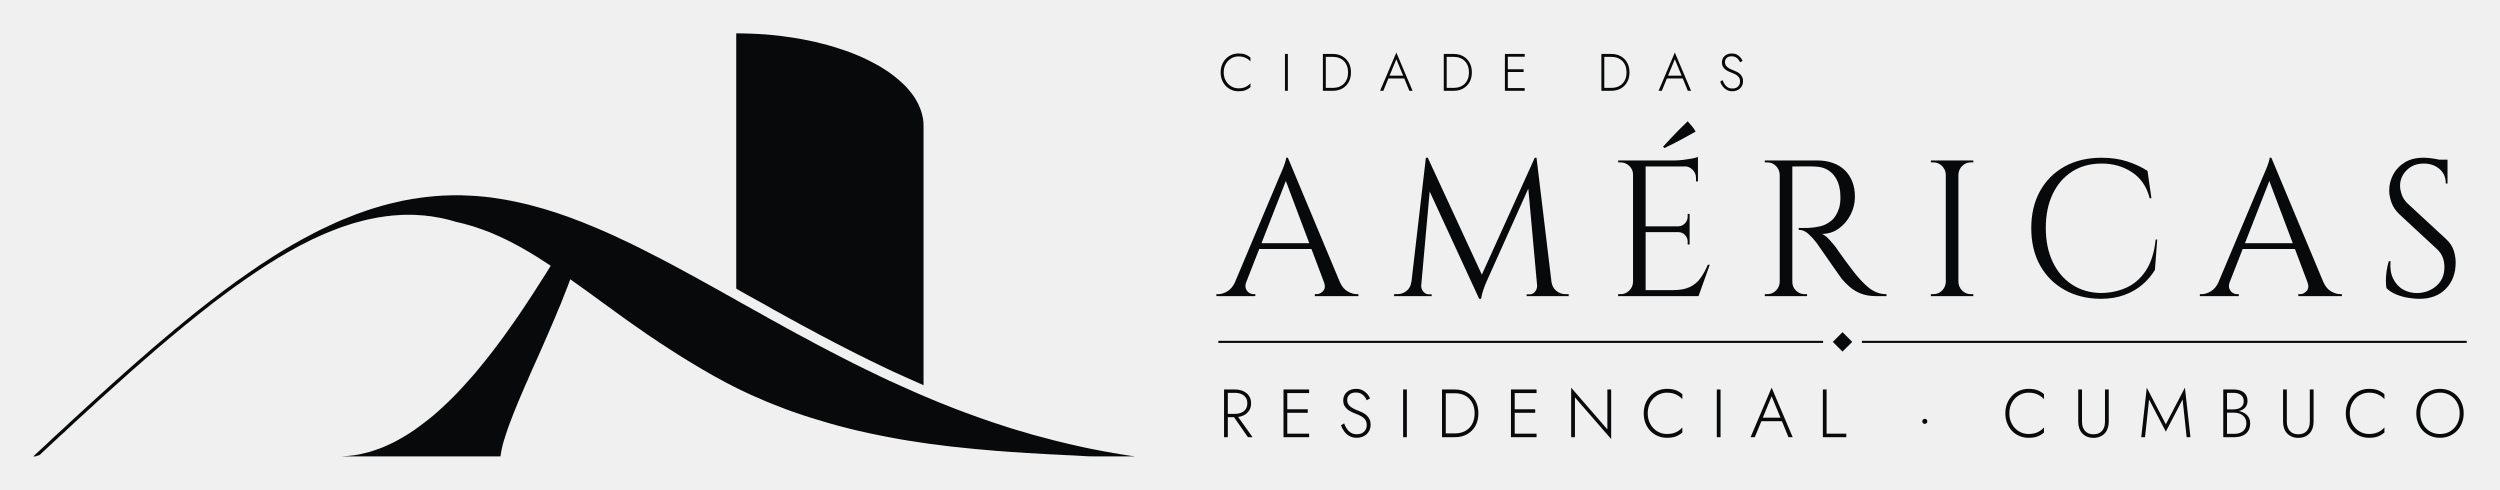
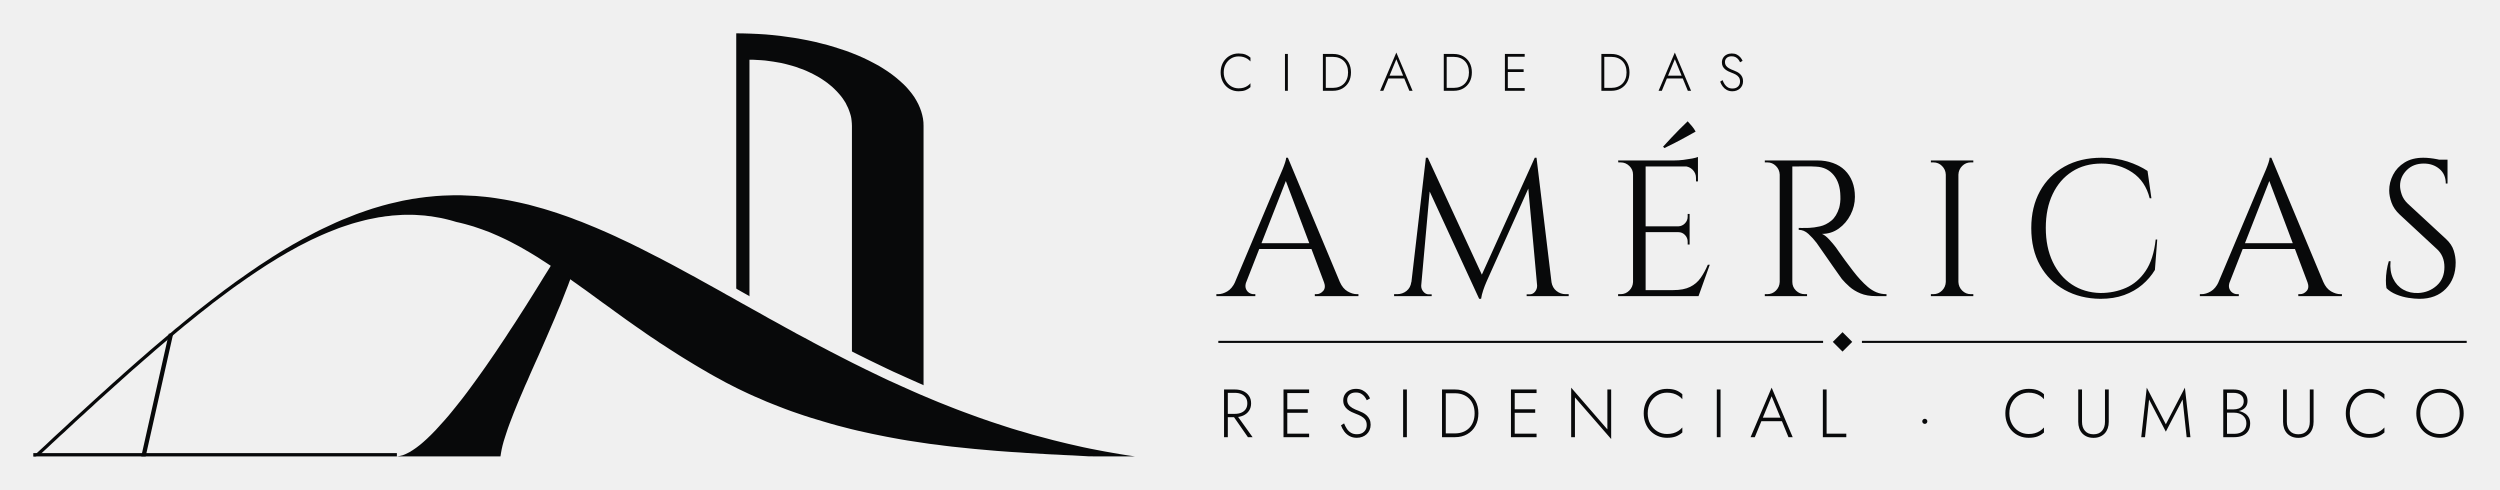
<svg xmlns="http://www.w3.org/2000/svg" viewBox="0 0 1802.32 353.02" width="1802" height="353">
  <g transform="translate(24 24)">
    <g transform="translate(0 0.00)">
      <g transform="scale(0.79432)">
        <g fill="#08090A">
          <defs>
            <mask id="vao-produto-horizontal-mono-escuro" maskUnits="userSpaceOnUse" x="-50" y="-50" width="1100" height="484">
              <rect x="-50" y="-50" width="1100" height="484" fill="white" />
              <path d="M0.0 384.0 L3.7 380.5 L7.5 377.0 L11.2 373.6 L14.9 370.1 L18.5 366.7 L22.2 363.3 L25.9 359.9 L29.5 356.6 L33.1 353.2 L36.7 349.9 L40.3 346.6 L43.9 343.3 L47.4 340.1 L51.0 336.8 L54.5 333.6 L58.0 330.4 L61.5 327.2 L65.0 324.1 L68.5 320.9 L71.9 317.8 L75.4 314.7 L78.8 311.7 L82.2 308.6 L85.6 305.6 L89.0 302.6 L92.4 299.6 L95.8 296.6 L99.2 293.7 L102.5 290.8 L105.8 287.9 L109.2 285.0 L112.5 282.2 L115.8 279.4 L119.1 276.6 L122.4 273.8 L125.7 271.1 L128.9 268.3 L132.2 265.7 L135.4 263.0 L138.7 260.3 L141.9 257.7 L145.1 255.1 L148.3 252.5 L151.5 250.0 L154.7 247.5 L157.9 245.0 L161.1 242.5 L164.3 240.1 L167.4 237.7 L170.6 235.3 L173.7 232.9 L176.9 230.6 L180.0 228.3 L183.1 226.0 L186.2 223.8 L189.4 221.6 L192.5 219.4 L195.6 217.2 L198.7 215.1 L201.8 213.0 L204.8 210.9 L207.9 208.9 L211.0 206.9 L214.1 204.9 L217.1 202.9 L220.2 201.0 L223.2 199.1 L226.3 197.2 L229.3 195.4 L232.4 193.6 L235.4 191.8 L238.5 190.1 L241.5 188.4 L244.5 186.7 L247.6 185.1 L250.6 183.5 L253.6 181.9 L256.6 180.3 L259.6 178.8 L262.7 177.3 L265.7 175.9 L268.7 174.5 L271.7 173.1 L274.7 171.7 L277.7 170.4 L280.7 169.1 L283.8 167.9 L286.8 166.7 L289.8 165.5 L292.8 164.3 L295.8 163.2 L298.8 162.2 L301.8 161.1 L304.8 160.1 L307.8 159.1 L310.8 158.2 L313.9 157.3 L316.9 156.4 L319.9 155.6 L322.9 154.8 L325.9 154.1 L329.0 153.4 L332.0 152.7 L335.0 152.0 L338.1 151.4 L341.1 150.9 L344.1 150.3 L347.2 149.9 L350.2 149.4 L353.3 149.0 L356.3 148.6 L359.4 148.3 L362.4 148.0 L365.5 147.7 L368.6 147.5 L371.6 147.3 L374.7 147.2 L377.8 147.1 L380.9 147.0 L384.0 147.0 L388.4 147.0 L392.8 147.2 L397.2 147.4 L401.6 147.6 L405.9 148.0 L410.3 148.4 L414.7 148.9 L419.0 149.5 L423.4 150.2 L427.7 150.9 L432.1 151.7 L436.5 152.6 L440.8 153.5 L445.2 154.5 L449.5 155.5 L453.9 156.7 L458.2 157.9 L462.6 159.1 L466.9 160.4 L471.3 161.8 L475.7 163.2 L480.0 164.7 L484.4 166.2 L488.8 167.8 L493.1 169.5 L497.5 171.1 L501.9 172.9 L506.3 174.7 L510.7 176.5 L515.1 178.4 L519.5 180.3 L524.0 182.3 L528.4 184.3 L532.8 186.4 L537.3 188.5 L541.8 190.6 L546.2 192.8 L550.7 195.0 L555.2 197.3 L559.7 199.6 L564.2 201.9 L568.8 204.2 L573.3 206.6 L577.9 209.0 L582.4 211.4 L587.0 213.9 L591.6 216.4 L596.2 218.9 L600.9 221.4 L605.5 224.0 L610.2 226.6 L614.9 229.2 L619.6 231.8 L624.3 234.4 L629.0 237.1 L633.8 239.7 L638.5 242.4 L643.3 245.1 L648.2 247.8 L653.0 250.5 L657.9 253.2 L662.7 255.9 L667.6 258.7 L672.6 261.4 L677.5 264.1 L682.5 266.9 L687.5 269.6 L692.5 272.4 L697.6 275.1 L702.7 277.8 L707.8 280.6 L712.9 283.3 L718.1 286.0 L723.2 288.7 L728.5 291.4 L733.7 294.1 L739.0 296.8 L744.3 299.5 L749.6 302.1 L755.0 304.8 L760.4 307.4 L765.8 310.0 L771.2 312.6 L776.7 315.2 L782.3 317.7 L787.8 320.2 L793.4 322.7 L799.0 325.2 L804.7 327.7 L810.4 330.1 L816.1 332.5 L821.9 334.9 L827.7 337.2 L833.5 339.5 L839.4 341.8 L845.3 344.0 L851.3 346.2 L857.3 348.4 L863.3 350.5 L869.4 352.6 L875.5 354.6 L881.6 356.6 L887.8 358.6 L894.1 360.5 L900.4 362.3 L906.7 364.2 L913.1 365.9 L919.5 367.6 L925.9 369.3 L932.4 370.9 L939.0 372.5 L945.6 374.0 L952.2 375.5 L958.9 376.9 L965.6 378.2 L972.4 379.5 L979.2 380.7 L986.1 381.9 L993.0 383.0 L1000.0 384.0 L999.6 384.0 L992.5 384.0 L985.5 384.0 L978.5 384.0 L971.4 384.0 L964.4 384.0 L957.5 383.9 L950.5 383.5 L943.5 383.1 L936.6 382.8 L929.6 382.4 L922.7 382.1 L915.8 381.7 L908.9 381.3 L902.0 380.9 L895.1 380.4 L888.2 380.0 L881.3 379.5 L874.5 379.0 L867.6 378.4 L860.8 377.8 L854.0 377.2 L847.2 376.5 L840.5 375.8 L833.7 375.1 L827.0 374.3 L820.3 373.4 L813.6 372.6 L806.9 371.6 L800.3 370.6 L793.7 369.6 L787.2 368.5 L780.6 367.3 L774.2 366.1 L767.7 364.8 L761.3 363.5 L754.9 362.1 L748.6 360.7 L742.3 359.2 L736.1 357.6 L729.9 356.0 L723.8 354.3 L717.7 352.5 L711.7 350.7 L705.7 348.9 L699.8 347.0 L693.9 345.0 L688.1 343.0 L682.4 340.9 L676.7 338.7 L671.1 336.5 L665.6 334.3 L660.1 331.9 L654.7 329.6 L649.4 327.2 L644.1 324.7 L638.9 322.2 L633.8 319.6 L628.7 317.0 L623.8 314.3 L618.8 311.6 L614.0 308.9 L609.2 306.1 L604.4 303.3 L599.7 300.5 L595.1 297.7 L590.5 294.9 L586.0 292.1 L581.5 289.2 L577.1 286.4 L572.7 283.5 L568.3 280.7 L564.1 277.8 L559.8 275.0 L555.6 272.1 L551.5 269.2 L547.4 266.4 L543.3 263.5 L539.3 260.7 L535.4 257.9 L531.4 255.0 L527.5 252.2 L523.7 249.4 L519.8 246.6 L516.0 243.9 L512.2 241.1 L508.5 238.4 L504.8 235.7 L501.1 233.0 L497.4 230.4 L493.8 227.8 L490.1 225.2 L486.5 222.6 L482.9 220.1 L479.3 217.6 L475.8 215.1 L472.2 212.7 L468.6 210.3 L465.1 208.0 L461.5 205.7 L458.0 203.4 L454.4 201.2 L450.9 199.1 L447.3 197.0 L443.7 194.9 L440.1 192.9 L436.5 191.0 L432.9 189.1 L429.3 187.3 L425.7 185.6 L422.0 183.9 L418.3 182.3 L414.6 180.7 L410.9 179.3 L407.1 177.9 L403.3 176.6 L399.5 175.3 L395.7 174.2 L391.8 173.1 L387.9 172.1 L383.9 171.2 L381.2 170.4 L378.4 169.6 L375.6 168.9 L372.7 168.2 L369.9 167.6 L367.0 167.1 L364.1 166.6 L361.2 166.1 L358.3 165.8 L355.4 165.4 L352.5 165.2 L349.5 165.0 L346.6 164.8 L343.6 164.7 L340.6 164.7 L337.6 164.7 L334.6 164.8 L331.6 165.0 L328.6 165.2 L325.6 165.4 L322.6 165.8 L319.6 166.1 L316.6 166.6 L313.5 167.0 L310.5 167.6 L307.5 168.2 L304.4 168.8 L301.4 169.5 L298.3 170.3 L295.3 171.1 L292.3 171.9 L289.2 172.8 L286.2 173.8 L283.1 174.8 L280.1 175.8 L277.0 176.9 L274.0 178.1 L270.9 179.3 L267.9 180.5 L264.8 181.8 L261.8 183.1 L258.7 184.5 L255.7 185.9 L252.6 187.3 L249.6 188.8 L246.5 190.4 L243.5 191.9 L240.4 193.5 L237.4 195.2 L234.3 196.9 L231.2 198.6 L228.2 200.4 L225.1 202.2 L222.0 204.0 L219.0 205.9 L215.9 207.8 L212.8 209.7 L209.7 211.7 L206.7 213.7 L203.6 215.7 L200.5 217.8 L197.4 219.9 L194.3 222.0 L191.2 224.2 L188.1 226.4 L184.9 228.6 L181.8 230.8 L178.7 233.1 L175.6 235.4 L172.4 237.8 L169.3 240.1 L166.1 242.5 L162.9 244.9 L159.8 247.4 L156.6 249.9 L153.4 252.4 L150.2 254.9 L147.0 257.5 L143.8 260.1 L140.6 262.7 L137.3 265.3 L134.1 268.0 L130.8 270.7 L127.6 273.4 L124.3 276.1 L121.0 278.9 L117.7 281.7 L114.4 284.5 L111.1 287.3 L107.8 290.2 L104.5 293.1 L101.1 296.0 L97.8 298.9 L94.4 301.9 L91.0 304.8 L87.6 307.8 L84.2 310.9 L80.8 313.9 L77.4 317.0 L73.9 320.1 L70.5 323.2 L67.0 326.3 L63.5 329.5 L60.0 332.6 L56.5 335.8 L53.0 339.1 L49.4 342.3 L45.9 345.6 L42.3 348.8 L38.7 352.1 L35.1 355.5 L31.5 358.8 L27.9 362.2 L24.2 365.5 L20.6 368.9 L16.9 372.3 L13.2 375.8 L9.5 379.2 L5.8 382.7 L2.0 384.0 Z" fill="black" stroke="black" stroke-width="18" stroke-linejoin="round" />
            </mask>
          </defs>
-           <path d="M638.0 0.0 L644.7 0.1 L651.3 0.3 L658.0 0.6 L664.6 1.0 L671.2 1.6 L677.7 2.3 L684.1 3.2 L690.5 4.1 L696.8 5.2 L703.1 6.4 L709.2 7.7 L715.2 9.2 L721.1 10.7 L726.8 12.4 L732.4 14.2 L737.9 16.0 L743.2 18.0 L748.4 20.1 L753.4 22.3 L758.2 24.6 L762.8 27.0 L767.3 29.4 L771.5 32.0 L775.5 34.6 L779.3 37.3 L782.9 40.1 L786.3 43.0 L789.5 45.9 L792.4 48.8 L795.1 51.9 L797.5 54.9 L799.7 58.0 L801.6 61.2 L803.3 64.4 L804.7 67.6 L805.9 70.9 L806.8 74.1 L807.5 77.4 L807.9 80.7 L808.0 84.0 L808.0 329.1 L803.8 327.3 L799.5 325.4 L795.2 323.6 L791.0 321.7 L786.8 319.8 L782.5 317.8 L778.2 315.9 L774.0 313.9 L769.8 311.9 L765.5 309.9 L761.2 307.8 L757.0 305.8 L752.8 303.7 L748.5 301.6 L744.2 299.5 L740.0 297.3 L735.8 295.2 L731.5 293.0 L727.2 290.8 L723.0 288.6 L718.8 286.4 L714.5 284.1 L710.2 281.9 L706.0 279.6 L701.8 277.3 L697.5 275.1 L693.2 272.8 L689.0 270.4 L684.8 268.1 L680.5 265.8 L676.2 263.4 L672.0 261.1 L667.8 258.7 L663.5 256.4 L659.2 254.0 L655.0 251.6 L650.8 249.2 L646.5 246.9 L642.2 244.5 L638.0 242.1 Z" mask="url(#vao-produto-horizontal-mono-escuro)" />
-           <path d="M501.0 179.0 L499.7 184.3 L498.3 189.7 L496.8 195.1 L495.1 200.7 L493.3 206.3 L491.4 211.9 L489.4 217.6 L487.3 223.4 L485.2 229.1 L482.9 234.9 L480.6 240.8 L478.3 246.6 L475.8 252.4 L473.4 258.3 L470.9 264.1 L468.4 269.9 L465.9 275.7 L463.4 281.4 L460.9 287.1 L458.4 292.8 L455.9 298.3 L453.4 303.9 L451.0 309.3 L448.7 314.7 L446.3 320.0 L444.1 325.2 L441.9 330.3 L439.8 335.3 L437.8 340.2 L435.9 344.9 L434.1 349.6 L432.4 354.0 L430.8 358.4 L429.4 362.6 L428.1 366.6 L426.9 370.4 L425.9 374.1 L425.1 377.6 L424.5 380.9 L424.0 384.0 L279.0 384.0 L285.3 383.6 L291.6 382.9 L297.9 381.7 L304.1 380.2 L310.2 378.3 L316.3 376.1 L322.3 373.5 L328.3 370.6 L334.2 367.3 L340.1 363.8 L345.9 360.0 L351.6 355.8 L357.3 351.5 L363.0 346.9 L368.6 342.0 L374.1 336.9 L379.6 331.6 L385.0 326.1 L390.3 320.4 L395.6 314.5 L400.9 308.5 L406.0 302.3 L411.2 295.9 L416.2 289.5 L421.2 282.9 L426.2 276.2 L431.1 269.4 L435.9 262.6 L440.7 255.7 L445.4 248.7 L450.0 241.7 L454.6 234.7 L459.1 227.6 L463.6 220.6 L468.0 213.6 L472.3 206.6 L476.6 199.6 L480.8 192.7 L484.9 185.8 L489.0 179.0 Z" />
+           <path fill-rule="evenodd" d="M638.0 0.0 L644.7 0.1 L651.3 0.3 L658.0 0.6 L664.6 1.0 L671.2 1.6 L677.7 2.3 L684.1 3.2 L690.5 4.1 L696.8 5.2 L703.1 6.4 L709.2 7.7 L715.2 9.2 L721.1 10.7 L726.8 12.4 L732.4 14.2 L737.9 16.0 L743.2 18.0 L748.4 20.1 L753.4 22.3 L758.2 24.6 L762.8 27.0 L767.3 29.4 L771.5 32.0 L775.5 34.6 L779.3 37.3 L782.9 40.1 L786.3 43.0 L789.5 45.9 L792.4 48.8 L795.1 51.9 L797.5 54.9 L799.7 58.0 L801.6 61.2 L803.3 64.4 L804.7 67.6 L805.9 70.9 L806.8 74.1 L807.5 77.4 L807.9 80.7 L808.0 84.0 L808.0 329.1 L803.8 327.3 L799.5 325.4 L795.2 323.6 L791.0 321.7 L786.8 319.8 L782.5 317.8 L778.2 315.9 L774.0 313.9 L769.8 311.9 L765.5 309.9 L761.2 307.8 L757.0 305.8 L752.8 303.7 L748.5 301.6 L744.2 299.5 L740.0 297.3 L735.8 295.2 L731.5 293.0 L727.2 290.8 L723.0 288.6 L718.8 286.4 L714.5 284.1 L710.2 281.9 L706.0 279.6 L701.8 277.3 L697.5 275.1 L693.2 272.8 L689.0 270.4 L684.8 268.1 L680.5 265.8 L676.2 263.4 L672.0 261.1 L667.8 258.7 L663.5 256.4 L659.2 254.0 L655.0 251.6 L650.8 249.2 L646.5 246.9 L642.2 244.5 L638.0 242.1 Z M650.0 24.0 L653.7 24.0 L657.3 24.2 L660.9 24.4 L664.5 24.7 L668.1 25.2 L671.7 25.7 L675.2 26.3 L678.7 26.9 L682.2 27.7 L685.6 28.6 L688.9 29.5 L692.2 30.5 L695.4 31.7 L698.6 32.8 L701.7 34.1 L704.7 35.5 L707.6 36.9 L710.4 38.4 L713.1 39.9 L715.8 41.6 L718.3 43.3 L720.7 45.0 L723.0 46.9 L725.2 48.7 L727.3 50.7 L729.3 52.7 L731.1 54.7 L732.9 56.8 L734.5 58.9 L735.9 61.0 L737.3 63.2 L738.4 65.5 L739.5 67.7 L740.4 70.0 L741.2 72.3 L741.9 74.6 L742.4 76.9 L742.7 79.3 L742.9 81.6 L743.0 84.0 L743.0 298.8 L740.7 297.7 L738.4 296.5 L736.0 295.3 L733.7 294.1 L731.4 292.9 L729.0 291.7 L726.7 290.5 L724.4 289.3 L722.1 288.1 L719.8 286.9 L717.4 285.7 L715.1 284.5 L712.8 283.2 L710.5 282.0 L708.1 280.8 L705.8 279.5 L703.5 278.3 L701.1 277.0 L698.8 275.8 L696.5 274.5 L694.2 273.3 L691.9 272.0 L689.5 270.7 L687.2 269.5 L684.9 268.2 L682.5 266.9 L680.2 265.6 L677.9 264.3 L675.6 263.1 L673.2 261.8 L670.9 260.5 L668.6 259.2 L666.3 257.9 L664.0 256.6 L661.6 255.3 L659.3 254.0 L657.0 252.7 L654.6 251.4 L652.3 250.1 L650.0 248.8 Z" mask="url(#vao-produto-horizontal-mono-escuro)" />
+           <path d="M501.0 179.0 L499.7 184.3 L498.3 189.7 L496.8 195.1 L495.1 200.7 L493.3 206.3 L491.4 211.9 L489.4 217.6 L487.3 223.4 L485.2 229.1 L482.9 234.9 L480.6 240.8 L478.3 246.6 L475.8 252.4 L473.4 258.3 L470.9 264.1 L468.4 269.9 L465.9 275.7 L463.4 281.4 L460.9 287.1 L458.4 292.8 L455.9 298.3 L453.4 303.9 L451.0 309.3 L448.7 314.7 L446.3 320.0 L444.1 325.2 L441.9 330.3 L439.8 335.3 L437.8 340.2 L435.9 344.9 L434.1 349.6 L432.4 354.0 L430.8 358.4 L429.4 362.6 L428.1 366.6 L426.9 370.4 L425.9 374.1 L425.1 377.6 L424.5 380.9 L424.0 384.0 L330.0 384.0 L332.6 383.6 L335.4 382.9 L338.3 381.7 L341.3 380.2 L344.4 378.3 L347.6 376.1 L351.0 373.5 L354.4 370.6 L358.0 367.3 L361.6 363.8 L365.3 360.0 L369.1 355.8 L373.0 351.5 L377.0 346.9 L381.0 342.0 L385.1 336.9 L389.3 331.6 L393.5 326.1 L397.7 320.4 L402.0 314.5 L406.3 308.5 L410.7 302.3 L415.1 295.9 L419.5 289.5 L423.9 282.9 L428.4 276.2 L432.8 269.4 L437.3 262.6 L441.7 255.7 L446.2 248.7 L450.6 241.7 L455.0 234.7 L459.4 227.6 L463.7 220.6 L468.1 213.6 L472.3 206.6 L476.6 199.6 L480.8 192.7 L484.9 185.8 L489.0 179.0 Z" />
+           <path d="M0.0 384.0 L330.0 384.0 L330.0 381.0 L0.0 381.0 Z" />
+           <path d="M123.0 272.6 L127.0 272.6 L102.0 384.0 L98.0 384.0 Z" />
          <path d="M0.0 384.0 L3.7 380.5 L7.5 377.0 L11.2 373.6 L14.9 370.1 L18.5 366.7 L22.2 363.3 L25.9 359.9 L29.5 356.6 L33.1 353.2 L36.7 349.9 L40.3 346.6 L43.9 343.3 L47.4 340.1 L51.0 336.8 L54.5 333.6 L58.0 330.4 L61.5 327.2 L65.0 324.1 L68.5 320.9 L71.9 317.8 L75.4 314.7 L78.8 311.7 L82.2 308.6 L85.6 305.6 L89.0 302.6 L92.4 299.6 L95.8 296.6 L99.2 293.7 L102.5 290.8 L105.8 287.9 L109.2 285.0 L112.5 282.2 L115.8 279.4 L119.1 276.6 L122.4 273.8 L125.7 271.1 L128.9 268.3 L132.2 265.7 L135.4 263.0 L138.7 260.3 L141.9 257.7 L145.1 255.1 L148.3 252.5 L151.5 250.0 L154.7 247.5 L157.9 245.0 L161.1 242.5 L164.3 240.1 L167.4 237.7 L170.6 235.3 L173.7 232.9 L176.9 230.6 L180.0 228.3 L183.1 226.0 L186.2 223.8 L189.4 221.6 L192.5 219.4 L195.6 217.2 L198.7 215.1 L201.8 213.0 L204.8 210.9 L207.9 208.9 L211.0 206.9 L214.1 204.9 L217.1 202.9 L220.2 201.0 L223.2 199.1 L226.3 197.2 L229.3 195.4 L232.4 193.6 L235.4 191.8 L238.5 190.1 L241.5 188.4 L244.5 186.7 L247.6 185.1 L250.6 183.5 L253.6 181.9 L256.6 180.3 L259.6 178.8 L262.7 177.3 L265.7 175.9 L268.7 174.5 L271.7 173.1 L274.7 171.7 L277.7 170.4 L280.7 169.1 L283.8 167.9 L286.8 166.7 L289.8 165.5 L292.8 164.3 L295.8 163.2 L298.8 162.2 L301.8 161.1 L304.8 160.1 L307.8 159.1 L310.8 158.2 L313.9 157.3 L316.9 156.4 L319.9 155.6 L322.9 154.8 L325.9 154.1 L329.0 153.4 L332.0 152.7 L335.0 152.0 L338.1 151.4 L341.1 150.9 L344.1 150.3 L347.2 149.9 L350.2 149.4 L353.3 149.0 L356.3 148.6 L359.4 148.3 L362.4 148.0 L365.5 147.7 L368.6 147.5 L371.6 147.3 L374.7 147.2 L377.8 147.1 L380.9 147.0 L384.0 147.0 L388.4 147.0 L392.8 147.2 L397.2 147.4 L401.6 147.6 L405.9 148.0 L410.3 148.4 L414.7 148.9 L419.0 149.5 L423.4 150.2 L427.7 150.9 L432.1 151.7 L436.5 152.6 L440.8 153.5 L445.2 154.5 L449.5 155.5 L453.9 156.7 L458.2 157.9 L462.6 159.1 L466.9 160.4 L471.3 161.8 L475.7 163.2 L480.0 164.7 L484.4 166.2 L488.8 167.8 L493.1 169.5 L497.5 171.1 L501.9 172.9 L506.3 174.7 L510.7 176.5 L515.1 178.4 L519.5 180.3 L524.0 182.3 L528.4 184.3 L532.8 186.4 L537.3 188.5 L541.8 190.6 L546.2 192.8 L550.7 195.0 L555.2 197.3 L559.7 199.6 L564.2 201.9 L568.8 204.2 L573.3 206.6 L577.9 209.0 L582.4 211.4 L587.0 213.9 L591.6 216.4 L596.2 218.9 L600.9 221.4 L605.5 224.0 L610.2 226.6 L614.9 229.2 L619.6 231.8 L624.3 234.4 L629.0 237.1 L633.8 239.7 L638.5 242.4 L643.3 245.1 L648.2 247.8 L653.0 250.5 L657.9 253.2 L662.7 255.9 L667.6 258.7 L672.6 261.4 L677.5 264.1 L682.5 266.9 L687.5 269.6 L692.5 272.4 L697.6 275.1 L702.7 277.8 L707.8 280.6 L712.9 283.3 L718.1 286.0 L723.2 288.7 L728.5 291.4 L733.7 294.1 L739.0 296.8 L744.3 299.5 L749.6 302.1 L755.0 304.8 L760.4 307.4 L765.8 310.0 L771.2 312.6 L776.7 315.2 L782.3 317.7 L787.8 320.2 L793.4 322.7 L799.0 325.2 L804.7 327.7 L810.4 330.1 L816.1 332.5 L821.9 334.9 L827.7 337.2 L833.5 339.5 L839.4 341.8 L845.3 344.0 L851.3 346.2 L857.3 348.4 L863.3 350.5 L869.4 352.6 L875.5 354.6 L881.6 356.6 L887.8 358.6 L894.1 360.5 L900.4 362.3 L906.7 364.2 L913.1 365.9 L919.5 367.6 L925.9 369.3 L932.4 370.9 L939.0 372.5 L945.6 374.0 L952.2 375.5 L958.9 376.9 L965.6 378.2 L972.4 379.5 L979.2 380.7 L986.1 381.9 L993.0 383.0 L1000.0 384.0 L999.6 384.0 L992.5 384.0 L985.5 384.0 L978.5 384.0 L971.4 384.0 L964.4 384.0 L957.5 383.9 L950.5 383.5 L943.5 383.1 L936.6 382.8 L929.6 382.4 L922.7 382.1 L915.8 381.7 L908.9 381.3 L902.0 380.9 L895.1 380.4 L888.2 380.0 L881.3 379.5 L874.5 379.0 L867.6 378.4 L860.8 377.8 L854.0 377.2 L847.2 376.5 L840.5 375.8 L833.7 375.1 L827.0 374.3 L820.3 373.4 L813.6 372.6 L806.9 371.6 L800.3 370.6 L793.7 369.6 L787.2 368.5 L780.6 367.3 L774.2 366.1 L767.7 364.8 L761.3 363.5 L754.9 362.1 L748.6 360.7 L742.3 359.2 L736.1 357.6 L729.9 356.0 L723.8 354.3 L717.7 352.5 L711.7 350.7 L705.7 348.9 L699.8 347.0 L693.9 345.0 L688.1 343.0 L682.4 340.9 L676.7 338.7 L671.1 336.5 L665.6 334.3 L660.1 331.9 L654.7 329.6 L649.4 327.2 L644.1 324.7 L638.9 322.2 L633.8 319.6 L628.7 317.0 L623.8 314.3 L618.8 311.6 L614.0 308.9 L609.2 306.1 L604.4 303.3 L599.7 300.5 L595.1 297.7 L590.5 294.9 L586.0 292.1 L581.5 289.2 L577.1 286.4 L572.7 283.5 L568.3 280.7 L564.1 277.8 L559.8 275.0 L555.6 272.1 L551.5 269.2 L547.4 266.4 L543.3 263.5 L539.3 260.7 L535.4 257.9 L531.4 255.0 L527.5 252.2 L523.7 249.4 L519.8 246.6 L516.0 243.9 L512.2 241.1 L508.5 238.4 L504.8 235.7 L501.1 233.0 L497.4 230.4 L493.8 227.8 L490.1 225.2 L486.5 222.6 L482.9 220.1 L479.3 217.6 L475.8 215.1 L472.2 212.7 L468.6 210.3 L465.1 208.0 L461.5 205.7 L458.0 203.4 L454.4 201.2 L450.9 199.1 L447.3 197.0 L443.7 194.9 L440.1 192.9 L436.5 191.0 L432.9 189.1 L429.3 187.3 L425.7 185.6 L422.0 183.9 L418.3 182.3 L414.6 180.7 L410.9 179.3 L407.1 177.9 L403.3 176.6 L399.5 175.3 L395.7 174.2 L391.8 173.1 L387.9 172.1 L383.9 171.2 L381.2 170.4 L378.4 169.6 L375.6 168.9 L372.7 168.2 L369.9 167.6 L367.0 167.1 L364.1 166.6 L361.2 166.1 L358.3 165.8 L355.4 165.4 L352.5 165.2 L349.5 165.0 L346.6 164.8 L343.6 164.7 L340.6 164.7 L337.6 164.7 L334.6 164.8 L331.6 165.0 L328.6 165.2 L325.6 165.4 L322.6 165.8 L319.6 166.1 L316.6 166.6 L313.5 167.0 L310.5 167.6 L307.5 168.2 L304.4 168.8 L301.4 169.5 L298.3 170.3 L295.3 171.1 L292.3 171.9 L289.2 172.8 L286.2 173.8 L283.1 174.8 L280.1 175.8 L277.0 176.9 L274.0 178.1 L270.9 179.3 L267.9 180.5 L264.8 181.8 L261.8 183.1 L258.7 184.5 L255.7 185.9 L252.6 187.3 L249.6 188.8 L246.5 190.4 L243.5 191.9 L240.4 193.5 L237.4 195.2 L234.3 196.9 L231.2 198.6 L228.2 200.4 L225.1 202.2 L222.0 204.0 L219.0 205.9 L215.9 207.8 L212.8 209.7 L209.7 211.7 L206.7 213.7 L203.6 215.7 L200.5 217.8 L197.4 219.9 L194.3 222.0 L191.2 224.2 L188.1 226.4 L184.9 228.6 L181.8 230.8 L178.7 233.1 L175.6 235.4 L172.4 237.8 L169.3 240.1 L166.1 242.5 L162.9 244.9 L159.8 247.4 L156.6 249.9 L153.4 252.4 L150.2 254.9 L147.0 257.5 L143.8 260.1 L140.6 262.7 L137.3 265.3 L134.1 268.0 L130.8 270.7 L127.6 273.4 L124.3 276.1 L121.0 278.9 L117.7 281.7 L114.4 284.5 L111.1 287.3 L107.8 290.2 L104.5 293.1 L101.1 296.0 L97.8 298.9 L94.4 301.9 L91.0 304.8 L87.6 307.8 L84.2 310.9 L80.8 313.9 L77.4 317.0 L73.9 320.1 L70.5 323.2 L67.0 326.3 L63.5 329.5 L60.0 332.6 L56.5 335.8 L53.0 339.1 L49.4 342.3 L45.9 345.6 L42.3 348.8 L38.7 352.1 L35.1 355.5 L31.5 358.8 L27.9 362.2 L24.2 365.5 L20.6 368.9 L16.9 372.3 L13.2 375.8 L9.5 379.2 L5.8 382.7 L2.0 384.0 Z" />
        </g>
      </g>
    </g>
    <g transform="translate(854.32 13.86)">
      <g transform="translate(0 0.00)">
        <path transform="translate(0 27.57)" fill="#08090A" d="M3.9 -13.27Q3.9 -16.69 5.35 -19.27Q6.8 -21.85 9.23 -23.32Q11.66 -24.78 14.64 -24.78Q16.49 -24.78 18.05 -24.35Q19.61 -23.92 20.9 -23.1Q22.2 -22.28 23.17 -21.15V-23.93Q21.5 -25.41 19.53 -26.15Q17.56 -26.9 14.64 -26.9Q11.87 -26.9 9.51 -25.89Q7.14 -24.89 5.39 -23.05Q3.63 -21.22 2.65 -18.73Q1.67 -16.23 1.67 -13.27Q1.67 -10.32 2.65 -7.82Q3.63 -5.32 5.39 -3.49Q7.14 -1.66 9.51 -0.66Q11.87 0.35 14.64 0.35Q17.56 0.35 19.53 -0.39Q21.5 -1.14 23.17 -2.62V-5.41Q22.19 -4.28 20.91 -3.45Q19.64 -2.63 18.09 -2.2Q16.53 -1.77 14.64 -1.77Q11.66 -1.77 9.22 -3.25Q6.79 -4.73 5.34 -7.32Q3.9 -9.91 3.9 -13.27ZM48.05 -26.55V0H50.14V-26.55ZM75.39 -26.55V0H77.49V-26.55ZM82.6 0Q86.47 0 89.41 -1.67Q92.35 -3.34 94 -6.31Q95.64 -9.29 95.64 -13.27Q95.64 -17.26 94 -20.23Q92.35 -23.21 89.41 -24.88Q86.47 -26.55 82.6 -26.55H76.54V-24.45H82.6Q85.08 -24.45 87.1 -23.66Q89.13 -22.88 90.56 -21.41Q92 -19.94 92.77 -17.88Q93.54 -15.81 93.54 -13.27Q93.54 -10.73 92.77 -8.67Q92 -6.61 90.56 -5.14Q89.13 -3.67 87.1 -2.89Q85.08 -2.1 82.6 -2.1H76.54V0ZM121.58 -8.9H135.2L134.52 -10.88H122.26ZM128.34 -22.77 133.57 -10.1 133.77 -9.6 137.71 0H140.05L128.34 -27.57L116.62 0H118.96L122.97 -9.74L123.16 -10.21ZM162.54 -26.55V0H164.64V-26.55ZM169.75 0Q173.62 0 176.56 -1.67Q179.5 -3.34 181.15 -6.31Q182.79 -9.29 182.79 -13.27Q182.79 -17.26 181.15 -20.23Q179.5 -23.21 176.56 -24.88Q173.62 -26.55 169.75 -26.55H163.69V-24.45H169.75Q172.23 -24.45 174.25 -23.66Q176.28 -22.88 177.71 -21.41Q179.15 -19.94 179.92 -17.88Q180.69 -15.81 180.69 -13.27Q180.69 -10.73 179.92 -8.67Q179.15 -6.61 177.71 -5.14Q176.28 -3.67 174.25 -2.89Q172.23 -2.1 169.75 -2.1H163.69V0ZM207.71 0H220.87V-1.97H207.71ZM207.71 -24.57H220.87V-26.55H207.71ZM207.71 -13.56H220.11V-15.53H207.71ZM206.61 -26.55V0H208.71V-26.55ZM276.16 -26.55V0H278.26V-26.55ZM283.37 0Q287.24 0 290.18 -1.67Q293.12 -3.34 294.77 -6.31Q296.42 -9.29 296.42 -13.27Q296.42 -17.26 294.77 -20.23Q293.12 -23.21 290.18 -24.88Q287.24 -26.55 283.37 -26.55H277.31V-24.45H283.37Q285.85 -24.45 287.87 -23.66Q289.9 -22.88 291.33 -21.41Q292.77 -19.94 293.54 -17.88Q294.31 -15.81 294.31 -13.27Q294.31 -10.73 293.54 -8.67Q292.77 -6.61 291.33 -5.14Q289.9 -3.67 287.87 -2.89Q285.85 -2.1 283.37 -2.1H277.31V0ZM322.35 -8.9H335.97L335.29 -10.88H323.03ZM329.11 -22.77 334.34 -10.1 334.54 -9.6 338.48 0H340.82L329.11 -27.57L317.39 0H319.73L323.74 -9.74L323.93 -10.21ZM363.51 -7.68 361.8 -6.58Q362.44 -4.75 363.62 -3.16Q364.8 -1.57 366.55 -0.61Q368.3 0.35 370.58 0.35Q372.22 0.35 373.62 -0.17Q375.02 -0.7 376.07 -1.65Q377.12 -2.61 377.71 -3.94Q378.29 -5.28 378.29 -6.9Q378.29 -8.66 377.69 -9.93Q377.08 -11.2 376.11 -12.11Q375.13 -13.02 373.96 -13.62Q372.79 -14.23 371.69 -14.64Q369.56 -15.4 368.12 -16.25Q366.68 -17.1 365.96 -18.17Q365.24 -19.24 365.24 -20.69Q365.24 -22.5 366.49 -23.68Q367.74 -24.87 370.07 -24.87Q371.79 -24.87 372.97 -24.22Q374.15 -23.57 374.93 -22.57Q375.7 -21.58 376.13 -20.56L377.96 -21.58Q377.44 -22.86 376.4 -24.08Q375.37 -25.3 373.84 -26.1Q372.3 -26.9 370.19 -26.9Q368.11 -26.9 366.5 -26.08Q364.88 -25.27 363.97 -23.81Q363.05 -22.35 363.05 -20.44Q363.05 -18.74 363.7 -17.53Q364.36 -16.32 365.42 -15.46Q366.48 -14.61 367.72 -14.01Q368.96 -13.42 370.09 -13Q371.61 -12.45 373 -11.71Q374.38 -10.96 375.25 -9.78Q376.12 -8.59 376.12 -6.67Q376.12 -4.49 374.66 -3.06Q373.2 -1.64 370.65 -1.64Q368.72 -1.64 367.36 -2.45Q365.99 -3.26 365.07 -4.63Q364.15 -6.01 363.51 -7.68Z" />
      </g>
      <g transform="translate(0 49.57)">
        <path transform="translate(0 126.02)" fill="#08090A" d="M50.16 -99.75 91.51 -0.84H79.63L47.36 -86.48ZM20.12 -10.2Q19.14 -7.4 19.84 -5.45Q20.54 -3.49 22.14 -2.44Q23.75 -1.4 25.43 -1.4H26.68V0H-1.4V-1.4Q-1.4 -1.4 -0.77 -1.4Q-0.14 -1.4 -0.14 -1.4Q3.07 -1.4 6.5 -3.42Q9.92 -5.45 12.15 -10.2ZM50.16 -99.75 51.41 -89.97 16.35 -0.42H7.96L43.73 -85.36Q43.73 -85.36 44.5 -87.11Q45.27 -88.85 46.31 -91.37Q47.36 -93.88 48.13 -96.26Q48.9 -98.63 48.9 -99.75ZM69.85 -38.14V-33.95H26.13V-38.14ZM76.14 -10.2H87.6Q89.69 -5.45 93.19 -3.42Q96.68 -1.4 99.89 -1.4Q99.89 -1.4 100.45 -1.4Q101.01 -1.4 101.01 -1.4V0H69.57V-1.4H70.83Q73.49 -1.4 75.58 -3.7Q77.68 -6.01 76.14 -10.2ZM228.14 -99.75 229.26 -90.39 194.19 -12.29Q194.19 -12.29 193.15 -9.92Q192.1 -7.54 190.98 -4.26Q189.86 -0.98 189.44 1.96H188.05L186.09 -6.85ZM142.22 -10.2V0H126.72V-1.4Q126.86 -1.4 127.9 -1.4Q128.95 -1.4 128.95 -1.4Q132.72 -1.4 135.66 -3.7Q138.59 -6.01 139.15 -10.2ZM146.27 -7.96Q146.27 -7.82 146.27 -7.68Q146.27 -7.54 146.27 -7.26Q146.27 -5.03 147.88 -3.14Q149.49 -1.26 151.72 -1.26H153.82V0H145.3V-7.96ZM149.63 -99.75H151.02L153.82 -91.51L145.58 0H138.03ZM151.02 -99.75 191.26 -12.71 188.05 1.96 148.37 -84.1ZM229.4 -99.75 241.42 0H230.52L222.83 -84.66L228.14 -99.75ZM237.22 -10.2H240.16Q240.86 -6.01 243.79 -3.7Q246.72 -1.4 250.36 -1.4Q250.36 -1.4 251.47 -1.4Q252.59 -1.4 252.59 -1.4V0H237.22ZM229.82 -7.96H230.8V0H222.28V-1.26H224.37Q226.75 -1.26 228.28 -3.14Q229.82 -5.03 229.82 -7.26Q229.82 -7.54 229.82 -7.68Q229.82 -7.82 229.82 -7.96ZM308.06 -97.8V0H298.98V-97.8ZM345.78 -4.33V0H307.64V-4.33ZM339.77 -50.29V-46.1H307.64V-50.29ZM345.78 -97.8V-93.46H307.64V-97.8ZM354.3 -22.63 346.2 0H323.01L328.03 -4.33Q335.44 -4.33 340.12 -6.64Q344.8 -8.94 347.73 -13.13Q350.67 -17.32 352.9 -22.63ZM339.77 -46.38V-37.16H338.37V-39.26Q338.37 -42.05 336.42 -44.08Q334.46 -46.1 331.67 -46.1V-46.38ZM339.77 -59.24V-50.02H331.67V-50.29Q334.46 -50.43 336.42 -52.46Q338.37 -54.49 338.37 -57.28V-59.24ZM345.78 -93.88V-82.71H344.38V-85.22Q344.38 -88.57 342.01 -91.02Q339.63 -93.46 336.14 -93.6V-93.88ZM345.78 -100.31V-96.26L328.73 -97.8Q331.81 -97.8 335.23 -98.21Q338.65 -98.63 341.59 -99.19Q344.52 -99.75 345.78 -100.31ZM299.39 -10.2V0H288.22V-1.4Q288.22 -1.4 289.13 -1.4Q290.03 -1.4 290.03 -1.4Q293.67 -1.4 296.25 -3.98Q298.84 -6.57 298.98 -10.2ZM299.39 -87.6H298.98Q298.98 -91.23 296.32 -93.81Q293.67 -96.4 290.03 -96.4Q290.03 -96.4 289.2 -96.4Q288.36 -96.4 288.36 -96.4L288.22 -97.8H299.39ZM320.63 -107.71Q323.56 -110.93 326.5 -114.07Q329.43 -117.22 332.44 -120.22Q335.44 -123.22 338.37 -126.02Q339.91 -124.34 341.45 -122.52Q342.98 -120.71 344.1 -118.61Q340.33 -116.52 336.56 -114.42Q332.78 -112.33 329.08 -110.44Q325.38 -108.55 321.61 -106.74ZM412 -97.8H431.7Q437.99 -97.8 443.08 -95.98Q448.18 -94.16 451.68 -90.74Q455.17 -87.32 457.06 -82.5Q458.94 -77.68 458.94 -71.53Q458.94 -64.82 455.8 -58.68Q452.65 -52.53 447.28 -48.69Q441.9 -44.85 435.19 -44.85Q437.57 -43.87 440.36 -40.86Q443.15 -37.86 445.25 -35.07Q445.25 -35.07 447.14 -32.34Q449.02 -29.62 451.89 -25.71Q454.75 -21.79 457.68 -18.02Q460.62 -14.25 462.71 -12.01Q465.51 -8.94 468.3 -6.57Q471.1 -4.19 474.38 -2.79Q477.66 -1.4 481.71 -1.4V0H474.03Q467.6 0 462.92 -1.96Q458.24 -3.91 455.03 -6.78Q451.82 -9.64 449.58 -12.29Q449.16 -12.85 447.28 -15.51Q445.39 -18.16 442.81 -21.86Q440.22 -25.57 437.71 -29.2Q435.19 -32.83 433.37 -35.42Q431.56 -38 431.28 -38.42Q428.62 -41.91 425.41 -44.85Q422.2 -47.78 418.43 -47.78V-49.18Q418.43 -49.18 420.59 -49.11Q422.76 -49.04 425.83 -49.18Q429.46 -49.32 433.79 -50.29Q438.12 -51.27 441.9 -54.35Q445.67 -57.42 447.62 -63.71Q448.04 -65.24 448.32 -67.55Q448.6 -69.85 448.46 -72.09Q448.32 -81.59 443.64 -87.25Q438.96 -92.91 431.14 -93.33Q427.23 -93.6 423.11 -93.53Q418.98 -93.46 416.19 -93.46Q413.4 -93.46 413.4 -93.46Q413.4 -93.6 413.05 -94.65Q412.7 -95.7 412.35 -96.75Q412 -97.8 412 -97.8ZM413.82 -97.8V0H404.73V-97.8ZM405.15 -10.2V0H393.98V-1.4Q393.98 -1.4 394.89 -1.4Q395.79 -1.4 395.79 -1.4Q399.43 -1.4 402.01 -3.98Q404.59 -6.57 404.73 -10.2ZM405.15 -87.6H404.73Q404.59 -91.23 402.01 -93.81Q399.43 -96.4 395.79 -96.4Q395.79 -96.4 394.89 -96.4Q393.98 -96.4 393.98 -96.4V-97.8H405.15ZM413.4 -10.2H413.82Q413.82 -6.57 416.47 -3.98Q419.12 -1.4 422.76 -1.4Q422.76 -1.4 423.6 -1.4Q424.43 -1.4 424.43 -1.4V0H413.4ZM533.55 -97.8V0H524.46V-97.8ZM524.88 -10.2V0H513.71V-1.4Q513.71 -1.4 514.62 -1.4Q515.52 -1.4 515.52 -1.4Q519.16 -1.4 521.74 -3.98Q524.32 -6.57 524.46 -10.2ZM524.88 -87.6H524.46Q524.32 -91.23 521.74 -93.81Q519.16 -96.4 515.52 -96.4Q515.52 -96.4 514.62 -96.4Q513.71 -96.4 513.71 -96.4V-97.8H524.88ZM533.13 -10.2H533.55Q533.69 -6.57 536.27 -3.98Q538.85 -1.4 542.49 -1.4Q542.49 -1.4 543.33 -1.4Q544.16 -1.4 544.3 -1.4V0H533.13ZM533.13 -87.6V-97.8H544.3V-96.4Q544.16 -96.4 543.33 -96.4Q542.49 -96.4 542.49 -96.4Q538.85 -96.4 536.27 -93.81Q533.69 -91.23 533.55 -87.6ZM676.89 -40.79 675.21 -18.86Q671.58 -12.85 666.06 -8.17Q660.54 -3.49 653.07 -0.77Q645.59 1.96 635.95 1.96Q621.42 1.82 610.11 -4.47Q598.79 -10.76 592.43 -22.14Q586.08 -33.53 586.08 -49.04Q586.08 -64.27 592.36 -75.65Q598.65 -87.04 610.04 -93.39Q621.42 -99.75 636.79 -99.75Q647.13 -99.75 655.44 -97.03Q663.75 -94.3 669.9 -90.25L672.69 -70.55H671.44Q668.36 -82.85 658.86 -89.2Q649.36 -95.56 636.79 -95.56Q624.5 -95.56 615.48 -89.76Q606.47 -83.96 601.51 -73.56Q596.55 -63.15 596.55 -49.18Q596.55 -35.21 601.51 -24.73Q606.47 -14.25 615.34 -8.38Q624.22 -2.51 635.95 -2.24Q645.87 -2.24 654.32 -5.94Q662.78 -9.64 668.5 -18.09Q674.23 -26.54 675.77 -40.79ZM759.17 -99.75 800.53 -0.84H788.65L756.38 -86.48ZM729.14 -10.2Q728.16 -7.4 728.86 -5.45Q729.56 -3.49 731.16 -2.44Q732.77 -1.4 734.45 -1.4H735.7V0H707.62V-1.4Q707.62 -1.4 708.25 -1.4Q708.88 -1.4 708.88 -1.4Q712.09 -1.4 715.52 -3.42Q718.94 -5.45 721.17 -10.2ZM759.17 -99.75 760.43 -89.97 725.36 -0.42H716.98L752.75 -85.36Q752.75 -85.36 753.52 -87.11Q754.28 -88.85 755.33 -91.37Q756.38 -93.88 757.15 -96.26Q757.92 -98.63 757.92 -99.75ZM778.87 -38.14V-33.95H735.14V-38.14ZM785.16 -10.2H796.62Q798.71 -5.45 802.2 -3.42Q805.7 -1.4 808.91 -1.4Q808.91 -1.4 809.47 -1.4Q810.03 -1.4 810.03 -1.4V0H778.59V-1.4H779.85Q782.51 -1.4 784.6 -3.7Q786.7 -6.01 785.16 -10.2ZM868.71 -99.75Q870.94 -99.75 873.53 -99.47Q876.11 -99.19 878.55 -98.7Q881 -98.21 883.03 -97.73Q885.05 -97.24 886.17 -96.68V-81.17H884.91Q884.91 -87.88 880.3 -91.72Q875.69 -95.56 869.12 -95.56Q861.44 -95.56 856.69 -90.74Q851.94 -85.92 851.94 -79.49Q851.94 -76.84 853.13 -73.28Q854.32 -69.71 857.53 -66.64L885.05 -41.21Q889.24 -37.3 890.64 -32.83Q892.04 -28.36 892.04 -24.17Q892.04 -12.57 884.98 -5.31Q877.93 1.96 865.91 1.96Q862.56 1.96 858.02 1.26Q853.48 0.56 849.22 -1.19Q844.95 -2.93 842.16 -5.73Q841.74 -7.96 841.74 -11.32Q841.74 -14.67 842.3 -18.37Q842.86 -22.07 843.84 -25.15H845.09Q844.4 -18.02 846.91 -12.71Q849.43 -7.4 854.25 -4.68Q859.07 -1.96 865.21 -2.24Q872.9 -2.65 878.42 -7.61Q883.93 -12.57 883.93 -20.96Q883.93 -25.01 882.54 -28.29Q881.14 -31.57 878.48 -33.95L851.66 -58.82Q847.47 -62.73 845.79 -67.41Q844.12 -72.09 844.12 -76.14Q844.12 -82.01 846.91 -87.46Q849.71 -92.91 855.22 -96.33Q860.74 -99.75 868.71 -99.75ZM886.17 -98.35V-95.42H875.55V-98.35Z" />
      </g>
      <g transform="translate(0 201.59)">
        <g fill="#08090A">
          <rect x="0" y="6.25" width="436" height="1.5" />
          <path d="M443 7 L450 0 L457 7 L450 14 Z" />
          <rect x="464" y="6.25" width="436" height="1.5" />
        </g>
      </g>
      <g transform="translate(0 241.59)">
        <path transform="translate(0 35.70)" fill="#08090A" d="M9.95 -16.39 21.34 0H24.71L12.98 -16.39ZM4.13 -34.38V0H6.85V-34.38ZM5.55 -31.95H11.98Q14.6 -31.95 16.61 -31.09Q18.62 -30.22 19.77 -28.55Q20.91 -26.88 20.91 -24.4Q20.91 -21.93 19.78 -20.24Q18.64 -18.55 16.62 -17.69Q14.6 -16.82 11.98 -16.82H5.55V-14.42H11.98Q15.32 -14.42 17.94 -15.59Q20.56 -16.77 22.09 -19.01Q23.63 -21.25 23.63 -24.4Q23.63 -27.59 22.09 -29.81Q20.56 -32.03 17.94 -33.2Q15.32 -34.38 11.98 -34.38H5.55ZM48.42 0H65.46V-2.55H48.42ZM48.42 -31.82H65.46V-34.38H48.42ZM48.42 -17.56H64.48V-20.11H48.42ZM47 -34.38V0H49.72V-34.38ZM90.66 -9.94 88.44 -8.53Q89.28 -6.15 90.81 -4.09Q92.33 -2.03 94.6 -0.79Q96.86 0.45 99.82 0.45Q101.94 0.45 103.75 -0.23Q105.56 -0.9 106.92 -2.14Q108.28 -3.38 109.04 -5.11Q109.81 -6.84 109.81 -8.94Q109.81 -11.22 109.02 -12.86Q108.23 -14.51 106.97 -15.68Q105.71 -16.85 104.2 -17.64Q102.68 -18.43 101.25 -18.96Q98.49 -19.95 96.63 -21.04Q94.77 -22.14 93.84 -23.53Q92.9 -24.92 92.9 -26.79Q92.9 -29.13 94.52 -30.67Q96.14 -32.21 99.16 -32.21Q101.39 -32.21 102.92 -31.36Q104.44 -30.52 105.44 -29.23Q106.45 -27.94 107.01 -26.63L109.37 -27.94Q108.7 -29.6 107.36 -31.18Q106.02 -32.75 104.03 -33.79Q102.05 -34.83 99.31 -34.83Q96.62 -34.83 94.53 -33.77Q92.44 -32.72 91.25 -30.83Q90.06 -28.94 90.06 -26.47Q90.06 -24.27 90.91 -22.7Q91.76 -21.13 93.14 -20.02Q94.51 -18.92 96.11 -18.15Q97.71 -17.37 99.19 -16.83Q101.15 -16.13 102.94 -15.16Q104.74 -14.19 105.87 -12.66Q107 -11.13 107 -8.64Q107 -5.81 105.1 -3.97Q103.21 -2.12 99.91 -2.12Q97.41 -2.12 95.64 -3.17Q93.87 -4.22 92.68 -6Q91.49 -7.78 90.66 -9.94ZM133.23 -34.38V0H135.93V-34.38ZM161.27 -34.38V0H163.99V-34.38ZM170.6 0Q175.61 0 179.42 -2.16Q183.23 -4.32 185.36 -8.18Q187.49 -12.03 187.49 -17.19Q187.49 -22.34 185.36 -26.2Q183.23 -30.05 179.42 -32.21Q175.61 -34.38 170.6 -34.38H162.75V-31.66H170.6Q173.81 -31.66 176.43 -30.64Q179.06 -29.62 180.91 -27.72Q182.77 -25.82 183.77 -23.15Q184.77 -20.48 184.77 -17.19Q184.77 -13.9 183.77 -11.23Q182.77 -8.55 180.91 -6.65Q179.06 -4.75 176.43 -3.74Q173.81 -2.72 170.6 -2.72H162.75V0ZM212.39 0H229.43V-2.55H212.39ZM212.39 -31.82H229.43V-34.38H212.39ZM212.39 -17.56H228.45V-20.11H212.39ZM210.97 -34.38V0H213.69V-34.38ZM280.48 -34.38V-5.61L254.38 -35.7V0H257.1V-28.67L283.21 1.33V-34.38ZM309.57 -17.19Q309.57 -21.61 311.45 -24.95Q313.33 -28.3 316.47 -30.19Q319.61 -32.09 323.47 -32.09Q325.87 -32.09 327.89 -31.53Q329.91 -30.97 331.59 -29.91Q333.27 -28.86 334.52 -27.39V-30.99Q332.36 -32.9 329.81 -33.86Q327.25 -34.83 323.47 -34.83Q319.89 -34.83 316.83 -33.53Q313.77 -32.22 311.49 -29.85Q309.21 -27.48 307.95 -24.25Q306.68 -21.02 306.68 -17.19Q306.68 -13.36 307.95 -10.13Q309.21 -6.89 311.49 -4.52Q313.77 -2.15 316.83 -0.85Q319.89 0.45 323.47 0.45Q327.25 0.45 329.81 -0.51Q332.36 -1.47 334.52 -3.39V-7Q333.25 -5.54 331.6 -4.47Q329.95 -3.41 327.94 -2.85Q325.93 -2.29 323.47 -2.29Q319.61 -2.29 316.46 -4.2Q313.31 -6.12 311.44 -9.48Q309.57 -12.84 309.57 -17.19ZM359.37 -34.38V0H362.07V-34.38ZM390.15 -11.53H407.79L406.91 -14.08H391.04ZM398.9 -29.48 405.68 -13.08 405.94 -12.43 411.04 0H414.08L398.9 -35.7L383.73 0H386.76L391.95 -12.61L392.2 -13.22ZM435.83 -34.38V0H452.73V-2.55H438.53V-34.38ZM507.48 -11.41Q507.48 -10.67 508.03 -10.12Q508.59 -9.58 509.32 -9.58Q510.09 -9.58 510.62 -10.12Q511.15 -10.67 511.15 -11.41Q511.15 -12.19 510.62 -12.72Q510.09 -13.25 509.32 -13.25Q508.59 -13.25 508.04 -12.71Q507.48 -12.18 507.48 -11.41ZM570.28 -17.19Q570.28 -21.61 572.16 -24.95Q574.04 -28.3 577.18 -30.19Q580.33 -32.09 584.19 -32.09Q586.58 -32.09 588.6 -31.53Q590.62 -30.97 592.3 -29.91Q593.98 -28.86 595.24 -27.39V-30.99Q593.08 -32.9 590.52 -33.86Q587.97 -34.83 584.19 -34.83Q580.6 -34.83 577.54 -33.53Q574.48 -32.22 572.2 -29.85Q569.93 -27.48 568.66 -24.25Q567.39 -21.02 567.39 -17.19Q567.39 -13.36 568.66 -10.13Q569.93 -6.89 572.2 -4.52Q574.48 -2.15 577.54 -0.85Q580.6 0.45 584.19 0.45Q587.97 0.45 590.52 -0.51Q593.08 -1.47 595.24 -3.39V-7Q593.96 -5.54 592.31 -4.47Q590.66 -3.41 588.65 -2.85Q586.64 -2.29 584.19 -2.29Q580.33 -2.29 577.17 -4.2Q574.02 -6.12 572.15 -9.48Q570.28 -12.84 570.28 -17.19ZM619.94 -34.38V-11.1Q619.94 -8.54 620.67 -6.41Q621.4 -4.28 622.83 -2.75Q624.26 -1.22 626.3 -0.36Q628.35 0.49 630.94 0.49Q633.53 0.49 635.57 -0.36Q637.62 -1.22 639.05 -2.75Q640.47 -4.28 641.21 -6.41Q641.94 -8.54 641.94 -11.1V-34.38H639.22V-11.1Q639.22 -6.97 637.07 -4.53Q634.92 -2.08 630.94 -2.08Q626.96 -2.08 624.81 -4.53Q622.66 -6.97 622.66 -11.1V-34.38ZM671.01 -27.2 683.09 -3.98 695.17 -27.2 698.1 0H700.82L696.84 -35.7L683.09 -9.29L669.34 -35.7L665.36 0H668.08ZM726.6 -18.48H732.15Q735.05 -18.48 737.25 -19.33Q739.46 -20.17 740.71 -21.87Q741.97 -23.57 741.97 -26.08Q741.97 -28.83 740.74 -30.66Q739.52 -32.49 737.28 -33.43Q735.05 -34.38 731.95 -34.38H724.49V0H732.44Q735.78 0 738.35 -1.08Q740.92 -2.15 742.4 -4.37Q743.88 -6.58 743.88 -9.97Q743.88 -12.33 742.93 -14.06Q741.99 -15.8 740.37 -16.94Q738.76 -18.07 736.77 -18.63Q734.77 -19.19 732.64 -19.19H726.6V-17.65H732.44Q734.19 -17.65 735.75 -17.15Q737.32 -16.66 738.54 -15.69Q739.76 -14.73 740.46 -13.33Q741.16 -11.92 741.16 -10.12Q741.16 -7.57 740.06 -5.86Q738.97 -4.15 737.01 -3.29Q735.05 -2.43 732.44 -2.43H727.19V-31.95H731.95Q735.28 -31.95 737.27 -30.37Q739.25 -28.8 739.25 -25.93Q739.25 -23.92 738.27 -22.61Q737.29 -21.3 735.63 -20.66Q733.97 -20.03 731.95 -20.03H726.6ZM767.61 -34.38V-11.1Q767.61 -8.54 768.34 -6.41Q769.07 -4.28 770.5 -2.75Q771.93 -1.22 773.97 -0.36Q776.01 0.49 778.61 0.49Q781.2 0.49 783.24 -0.36Q785.28 -1.22 786.71 -2.75Q788.14 -4.28 788.87 -6.41Q789.61 -8.54 789.61 -11.1V-34.38H786.88V-11.1Q786.88 -6.97 784.73 -4.53Q782.58 -2.08 778.61 -2.08Q774.63 -2.08 772.48 -4.53Q770.33 -6.97 770.33 -11.1V-34.38ZM815.72 -17.19Q815.72 -21.61 817.6 -24.95Q819.48 -28.3 822.63 -30.19Q825.77 -32.09 829.63 -32.09Q832.02 -32.09 834.04 -31.53Q836.06 -30.97 837.74 -29.91Q839.42 -28.86 840.68 -27.39V-30.99Q838.52 -32.9 835.96 -33.86Q833.41 -34.83 829.63 -34.83Q826.04 -34.83 822.98 -33.53Q819.92 -32.22 817.65 -29.85Q815.37 -27.48 814.1 -24.25Q812.83 -21.02 812.83 -17.19Q812.83 -13.36 814.1 -10.13Q815.37 -6.89 817.65 -4.52Q819.92 -2.15 822.98 -0.85Q826.04 0.45 829.63 0.45Q833.41 0.45 835.96 -0.51Q838.52 -1.47 840.68 -3.39V-7Q839.4 -5.54 837.75 -4.47Q836.1 -3.41 834.09 -2.85Q832.08 -2.29 829.63 -2.29Q825.77 -2.29 822.62 -4.2Q819.46 -6.12 817.59 -9.48Q815.72 -12.84 815.72 -17.19ZM866.53 -17.19Q866.53 -21.5 868.36 -24.86Q870.19 -28.22 873.41 -30.16Q876.63 -32.11 880.74 -32.11Q884.89 -32.11 888.09 -30.16Q891.29 -28.22 893.12 -24.86Q894.95 -21.5 894.95 -17.19Q894.95 -12.9 893.12 -9.53Q891.29 -6.16 888.09 -4.21Q884.89 -2.27 880.74 -2.27Q876.63 -2.27 873.41 -4.21Q870.19 -6.16 868.36 -9.53Q866.53 -12.9 866.53 -17.19ZM863.66 -17.19Q863.66 -13.42 864.93 -10.18Q866.2 -6.95 868.51 -4.58Q870.82 -2.21 873.94 -0.88Q877.07 0.45 880.74 0.45Q884.44 0.45 887.55 -0.88Q890.66 -2.21 892.97 -4.58Q895.28 -6.95 896.55 -10.18Q897.82 -13.42 897.82 -17.19Q897.82 -20.99 896.55 -24.21Q895.28 -27.42 892.97 -29.79Q890.66 -32.17 887.55 -33.5Q884.44 -34.83 880.74 -34.83Q877.07 -34.83 873.94 -33.5Q870.82 -32.17 868.51 -29.79Q866.2 -27.42 864.93 -24.21Q863.66 -20.99 863.66 -17.19Z" />
      </g>
    </g>
  </g>
</svg>
